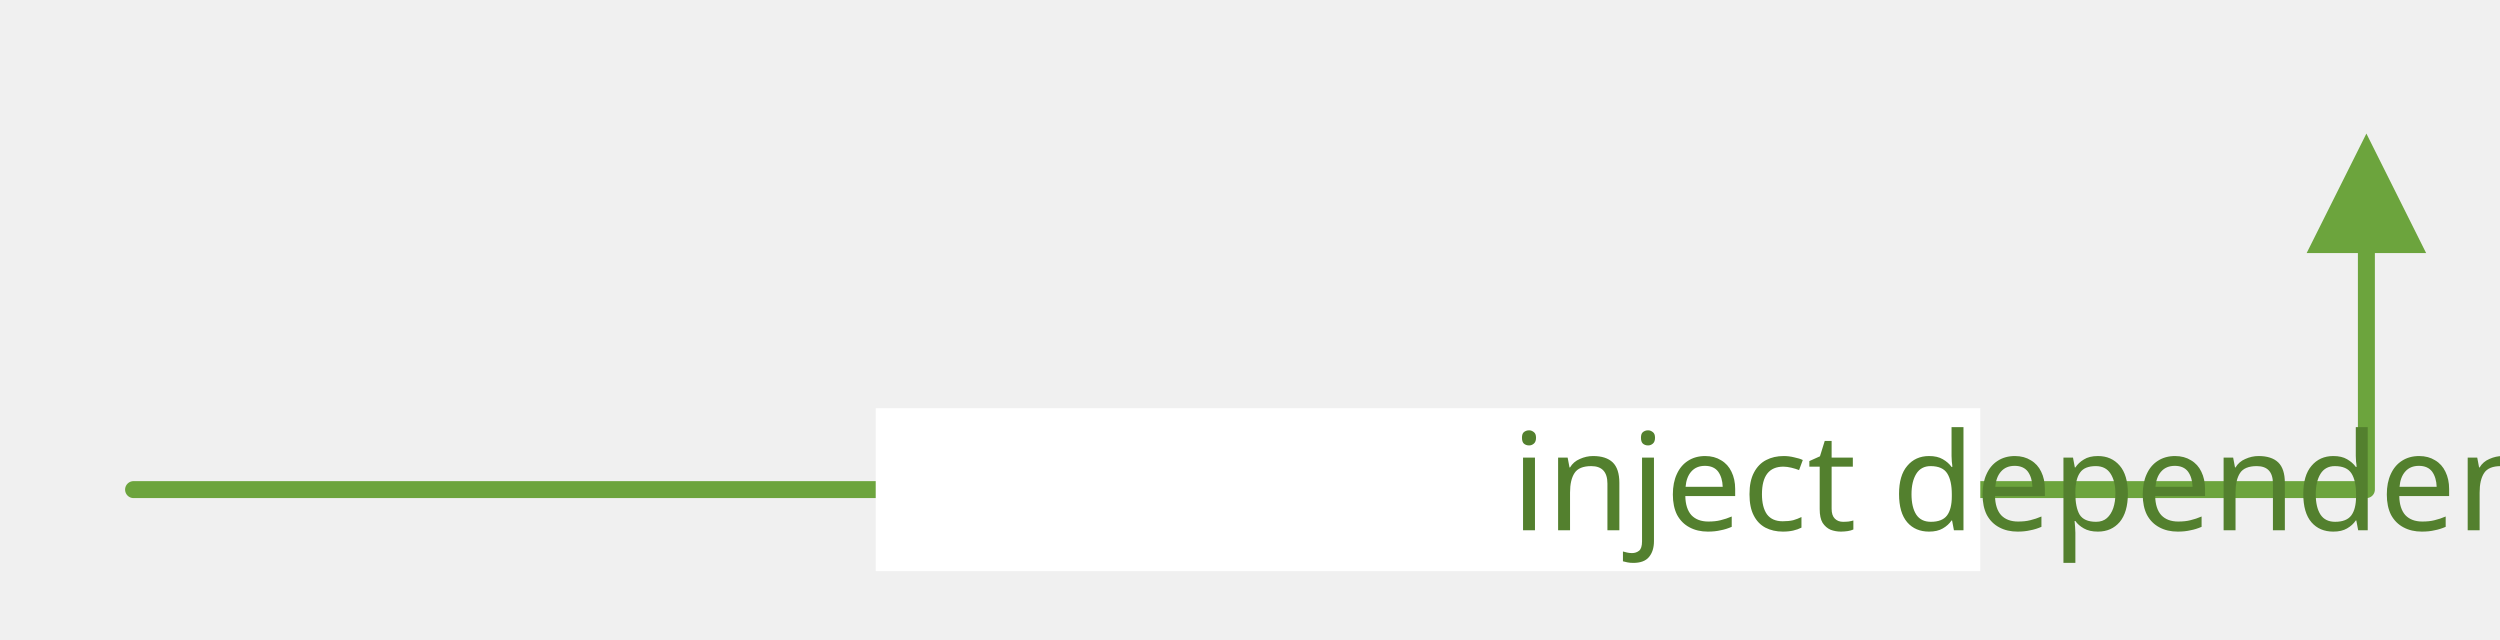
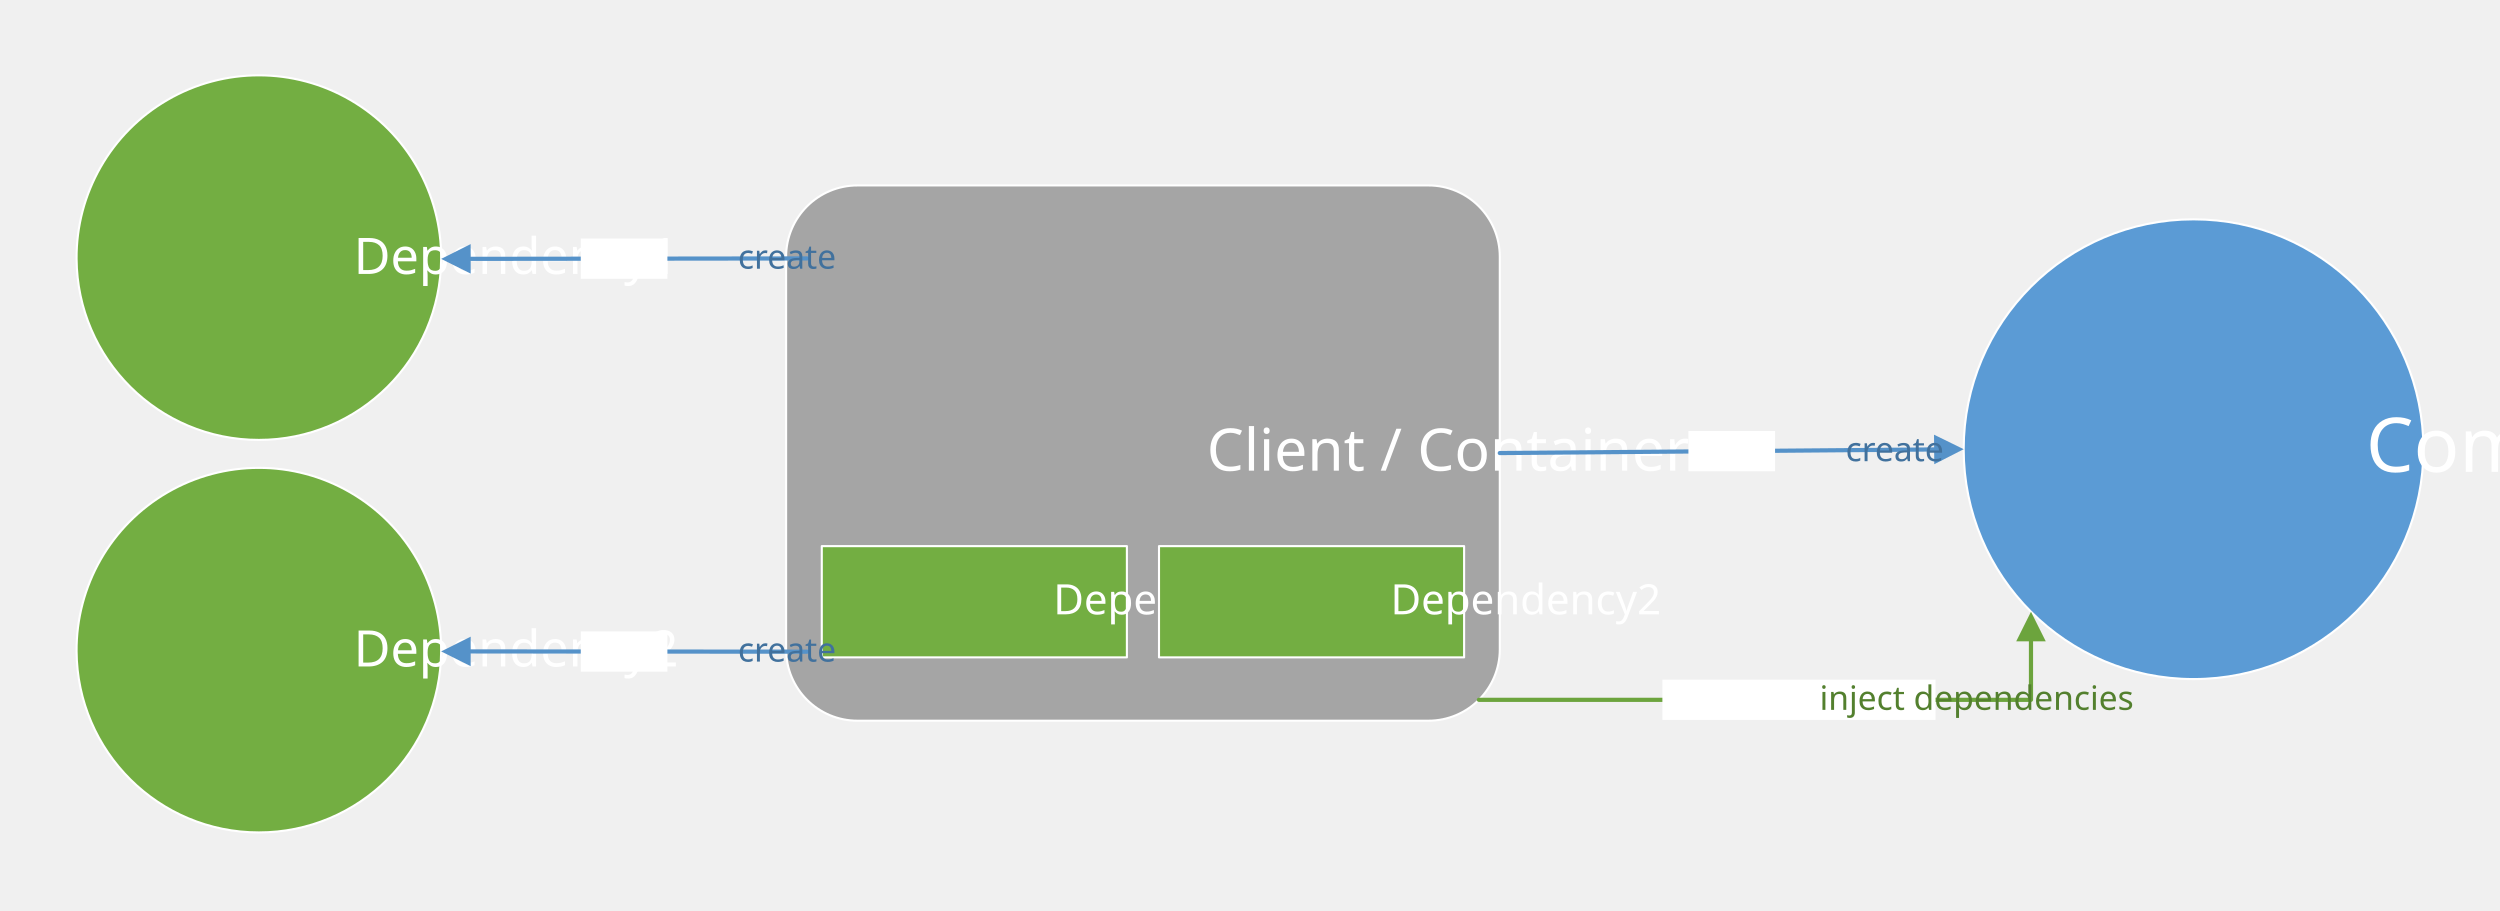
- <svg xmlns="http://www.w3.org/2000/svg" xmlns:ns1="http://schemas.microsoft.com/visio/2003/SVGExtensions/" xmlns:xlink="http://www.w3.org/1999/xlink" width="2.046in" height="0.523in" viewBox="0 0 147.314 37.652" xml:space="preserve" color-interpolation-filters="sRGB" class="st5">
-   <ns1:documentProperties ns1:langID="1033" ns1:metric="true" ns1:viewMarkup="false" />
+ <svg xmlns="http://www.w3.org/2000/svg" xmlns:ns1="http://schemas.microsoft.com/visio/2003/SVGExtensions/" xmlns:xlink="http://www.w3.org/1999/xlink" width="8.275in" height="3.013in" viewBox="0 0 595.776 216.925" xml:space="preserve" color-interpolation-filters="sRGB" class="st16">
+   <ns1:documentProperties ns1:langID="1033" ns1:metric="true" ns1:viewMarkup="false">
+     <ns1:userDefs>
+       <ns1:ud ns1:nameU="msvSubprocessMaster" ns1:prompt="" ns1:val="VT4(Rectangle)" />
+       <ns1:ud ns1:nameU="msvNoAutoConnect" ns1:val="VT0(1):26" />
+     </ns1:userDefs>
+   </ns1:documentProperties>
  <style type="text/css">
	
- 		.st1 {marker-end:url(#mrkr4-6);stroke:#6ca43d;stroke-linecap:round;stroke-linejoin:round;stroke-width:1}
- 		.st2 {fill:#6ca43d;fill-opacity:1;stroke:#6ca43d;stroke-opacity:1;stroke-width:0.284}
- 		.st3 {fill:#ffffff;stroke:none;stroke-linecap:butt;stroke-width:7.2}
- 		.st4 {fill:#53802e;font-family:Calibri;font-size:0.667em}
- 		.st5 {fill:none;fill-rule:evenodd;font-size:12px;overflow:visible;stroke-linecap:square;stroke-miterlimit:3}
+ 		.st1 {fill:#5b9bd5;stroke:#ffffff;stroke-linecap:round;stroke-linejoin:round;stroke-width:0.5}
+ 		.st2 {fill:#ffffff;font-family:Calibri;font-size:1.5em}
+ 		.st3 {fill:#73ae42;stroke:#ffffff;stroke-linecap:round;stroke-linejoin:round;stroke-width:0.5}
+ 		.st4 {fill:#ffffff;font-family:Calibri;font-size:1em}
+ 		.st5 {fill:#a5a5a5;stroke:#ffffff;stroke-linecap:round;stroke-linejoin:round;stroke-width:0.5}
+ 		.st6 {fill:#ffffff;font-family:Calibri;font-size:1.167em}
+ 		.st7 {fill:#ffffff;font-family:Calibri;font-size:0.833em}
+ 		.st8 {marker-end:url(#mrkr4-24);stroke:#5592c9;stroke-linecap:round;stroke-linejoin:round;stroke-width:1}
+ 		.st9 {fill:#5592c9;fill-opacity:1;stroke:#5592c9;stroke-opacity:1;stroke-width:0.284}
+ 		.st10 {fill:#ffffff;stroke:none;stroke-linecap:butt;stroke-width:7.2}
+ 		.st11 {fill:#41719d;font-family:Calibri;font-size:0.667em}
+ 		.st12 {fill:#ffffff;stroke:none;stroke-linecap:butt}
+ 		.st13 {marker-end:url(#mrkr4-46);stroke:#6ca43d;stroke-linecap:round;stroke-linejoin:round;stroke-width:1}
+ 		.st14 {fill:#6ca43d;fill-opacity:1;stroke:#6ca43d;stroke-opacity:1;stroke-width:0.284}
+ 		.st15 {fill:#53802e;font-family:Calibri;font-size:0.667em}
+ 		.st16 {fill:none;fill-rule:evenodd;font-size:12px;overflow:visible;stroke-linecap:square;stroke-miterlimit:3}
	
	</style>
  <defs id="Markers">
    <g id="lend4">
      <path d="M 2 1 L 0 0 L 2 -1 L 2 1 " style="stroke:none" />
    </g>
-     <marker id="mrkr4-6" class="st2" ns1:arrowType="4" ns1:arrowSize="2" ns1:setback="7.04" refX="-7.04" orient="auto" markerUnits="strokeWidth" overflow="visible">
+     <marker id="mrkr4-24" class="st9" ns1:arrowType="4" ns1:arrowSize="2" ns1:setback="7.04" refX="-7.04" orient="auto" markerUnits="strokeWidth" overflow="visible">
+       <use xlink:href="#lend4" transform="scale(-3.52,-3.52) " />
+     </marker>
+     <marker id="mrkr4-46" class="st14" ns1:arrowType="4" ns1:arrowSize="2" ns1:setback="7.04" refX="-7.04" orient="auto" markerUnits="strokeWidth" overflow="visible">
      <use xlink:href="#lend4" transform="scale(-3.52,-3.52) " />
    </marker>
  </defs>
  <g ns1:mID="0" ns1:index="1" ns1:groupContext="foregroundPage">
+     <ns1:userDefs>
+       <ns1:ud ns1:nameU="msvThemeOrder" ns1:val="VT0(0):26" />
+     </ns1:userDefs>
    <ns1:pageProperties ns1:drawingScale="0.0393701" ns1:pageScale="0.0393701" ns1:drawingUnits="24" ns1:shadowOffsetX="8.50394" ns1:shadowOffsetY="-8.50394" />
    <ns1:layer ns1:name="Connector" ns1:index="0" />
-     <g id="shape19-1" ns1:mID="19" ns1:groupContext="shape" ns1:layerMember="0" transform="translate(7.87096,-8.80178)">
+     <g id="shape1-1" ns1:mID="1" ns1:groupContext="shape" transform="translate(467.967,-55.1004)">
+       <ns1:userDefs>
+         <ns1:ud ns1:nameU="visVersion" ns1:val="VT0(15):26" />
+       </ns1:userDefs>
      <ns1:textBlock ns1:margins="rect(4,4,4,4)" ns1:tabSpace="42.5197" />
-       <ns1:textRect cx="76.276" cy="37.652" width="74.91" height="17.604" />
-       <path d="M0 37.65 L131.57 37.65 L131.57 23.71" class="st1" />
-       <rect ns1:rectContext="textBkgnd" x="43.731" y="32.852" width="65.088" height="9.6" class="st3" />
-       <text x="43.73" y="40.05" class="st4" ns1:langID="1045">
+       <ns1:textRect cx="54.779" cy="162.146" width="95.87" height="82.169" />
+       <path d="M0 162.15 A54.779 54.779 0 0 1 109.56 162.15 A54.779 54.779 0 1 1 -0 162.15 Z" class="st1" />
+       <text x="11.62" y="167.55" class="st2" ns1:langID="1045">
+         <ns1:paragraph ns1:horizAlign="1" />
+         <ns1:tabList />Component</text>
+     </g>
+     <g id="shape4-4" ns1:mID="4" ns1:groupContext="shape" transform="translate(18.25,-18.25)">
+       <ns1:userDefs>
+         <ns1:ud ns1:nameU="visVersion" ns1:val="VT0(15):26" />
+       </ns1:userDefs>
+       <ns1:textBlock ns1:margins="rect(4,4,4,4)" ns1:tabSpace="42.5197" />
+       <ns1:textRect cx="43.441" cy="173.484" width="76.03" height="65.161" />
+       <path d="M0 173.48 A43.441 43.441 0 1 1 86.88 173.48 A43.441 43.441 0 0 1 0 173.48 Z" class="st3" />
+       <text x="9.89" y="177.08" class="st4" ns1:langID="1045">
+         <ns1:paragraph ns1:horizAlign="1" />
+         <ns1:tabList />Dependency2</text>
+     </g>
+     <g id="shape5-7" ns1:mID="5" ns1:groupContext="shape" transform="translate(18.25,-111.793)">
+       <ns1:userDefs>
+         <ns1:ud ns1:nameU="visVersion" ns1:val="VT0(15):26" />
+       </ns1:userDefs>
+       <ns1:textBlock ns1:margins="rect(4,4,4,4)" ns1:tabSpace="42.5197" />
+       <ns1:textRect cx="43.441" cy="173.484" width="76.03" height="65.161" />
+       <path d="M0 173.48 A43.441 43.441 0 1 1 86.88 173.48 A43.441 43.441 0 0 1 0 173.48 Z" class="st3" />
+       <text x="9.89" y="177.08" class="st4" ns1:langID="1045">
+         <ns1:paragraph ns1:horizAlign="1" />
+         <ns1:tabList />Dependency1</text>
+     </g>
+     <g id="shape10-10" ns1:mID="10" ns1:groupContext="shape" transform="translate(187.337,-45.1791)">
+       <ns1:userDefs>
+         <ns1:ud ns1:nameU="CTypeTopLeftSnip" ns1:prompt="" ns1:val="VT0(0):5" />
+         <ns1:ud ns1:nameU="CTypeTopRightSnip" ns1:prompt="" ns1:val="VT0(0):5" />
+         <ns1:ud ns1:nameU="CTypeBotLeftSnip" ns1:prompt="" ns1:val="VT0(0):5" />
+         <ns1:ud ns1:nameU="CTypeBotRightSnip" ns1:prompt="" ns1:val="VT0(0):5" />
+         <ns1:ud ns1:nameU="CornerLockHoriz" ns1:prompt="" ns1:val="VT0(1):5" />
+         <ns1:ud ns1:nameU="CornerLockVert" ns1:prompt="" ns1:val="VT0(1):5" />
+         <ns1:ud ns1:nameU="CornerLockDiag" ns1:prompt="" ns1:val="VT0(0):5" />
+         <ns1:ud ns1:nameU="TopLeftOffset" ns1:prompt="" ns1:val="VT0(0.15748031496063):24" />
+         <ns1:ud ns1:nameU="TopRightOffset" ns1:prompt="" ns1:val="VT0(0.15748031496063):24" />
+         <ns1:ud ns1:nameU="BotLeftOffset" ns1:prompt="" ns1:val="VT0(0.15748031496063):24" />
+         <ns1:ud ns1:nameU="BotRightOffset" ns1:prompt="" ns1:val="VT0(0.15748031496063):24" />
+         <ns1:ud ns1:nameU="visVersion" ns1:prompt="" ns1:val="VT0(15):26" />
+         <ns1:ud ns1:nameU="TopLeftOffset" ns1:prompt="" ns1:val="VT0(0.2362204751795):1" />
+         <ns1:ud ns1:nameU="TopRightOffset" ns1:prompt="" ns1:val="VT0(0.2362204751795):1" />
+         <ns1:ud ns1:nameU="BotLeftOffset" ns1:prompt="" ns1:val="VT0(0.2362204751795):1" />
+         <ns1:ud ns1:nameU="BotRightOffset" ns1:prompt="" ns1:val="VT0(0.2362204751795):1" />
+       </ns1:userDefs>
+       <ns1:textBlock ns1:margins="rect(4,4,4,4)" ns1:tabSpace="42.5197" />
+       <ns1:textRect cx="85.039" cy="153.146" width="170.08" height="127.559" />
+       <path d="M17.01 216.93 L153.07 216.93 A17.008 17.008 -180 0 0 170.08 199.92 L170.08 106.37 A17.008 17.008 -180 0        0 153.07 89.37 L17.01 89.37 A17.008 17.008 -180 0 0 -0 106.37 L0 199.92 A17.008 17.008 -180 0 0 17.01        216.93 Z" class="st5" />
+       <text x="34.71" y="157.35" class="st6" ns1:langID="1045">
+         <ns1:paragraph ns1:horizAlign="1" />
+         <ns1:tabList />Client / Container</text>
+     </g>
+     <g id="shape12-13" ns1:mID="12" ns1:groupContext="shape" transform="translate(195.841,-60.2708)">
+       <ns1:userDefs>
+         <ns1:ud ns1:nameU="visVersion" ns1:val="VT0(15):26" />
+       </ns1:userDefs>
+       <ns1:textBlock ns1:margins="rect(4,4,4,4)" ns1:tabSpace="42.5197" />
+       <ns1:textRect cx="36.354" cy="203.67" width="72.71" height="26.51" />
+       <rect x="0" y="190.416" width="72.709" height="26.51" class="st3" />
+       <text x="8.4" y="206.67" class="st7" ns1:langID="1045">
+         <ns1:paragraph ns1:horizAlign="1" />
+         <ns1:tabList />Dependency1</text>
+     </g>
+     <g id="shape13-16" ns1:mID="13" ns1:groupContext="shape" transform="translate(276.203,-60.2708)">
+       <ns1:userDefs>
+         <ns1:ud ns1:nameU="visVersion" ns1:val="VT0(15):26" />
+       </ns1:userDefs>
+       <ns1:textBlock ns1:margins="rect(4,4,4,4)" ns1:tabSpace="42.5197" />
+       <ns1:textRect cx="36.354" cy="203.67" width="72.71" height="26.51" />
+       <rect x="0" y="190.416" width="72.709" height="26.51" class="st3" />
+       <text x="8.4" y="206.67" class="st7" ns1:langID="1045">
+         <ns1:paragraph ns1:horizAlign="1" />
+         <ns1:tabList />Dependency2</text>
+     </g>
+     <g id="shape14-19" ns1:mID="14" ns1:groupContext="shape" ns1:layerMember="0" transform="translate(192.318,-162.373)">
+       <ns1:textBlock ns1:margins="rect(4,4,4,4)" ns1:tabSpace="42.5197" />
+       <ns1:textRect cx="-43.593" cy="224.012" width="40" height="17.604" />
+       <path d="M0 223.96 L-80.15 224.06" class="st8" />
+       <rect ns1:rectContext="textBkgnd" x="-53.915" y="219.212" width="20.644" height="9.6" class="st10" />
+       <text x="-53.92" y="226.41" class="st11" ns1:langID="1045">
+         <ns1:paragraph ns1:horizAlign="1" />
+         <ns1:tabList />create</text>
+     </g>
+     <g id="shape15-27" ns1:mID="15" ns1:groupContext="shape" ns1:layerMember="0" transform="translate(192.318,-54.5702)">
+       <ns1:textBlock ns1:margins="rect(4,4,4,4)" ns1:tabSpace="42.5197" />
+       <ns1:textRect cx="-43.593" cy="209.839" width="40" height="17.604" />
+       <path d="M0 209.87 L-80.15 209.81" class="st8" />
+       <rect ns1:rectContext="textBkgnd" x="-53.915" y="205.039" width="20.644" height="9.6" class="st10" />
+       <text x="-53.92" y="212.24" class="st11" ns1:langID="1045">
+         <ns1:paragraph ns1:horizAlign="1" />
+         <ns1:tabList />create</text>
+     </g>
+     <g id="shape16-34" ns1:mID="16" ns1:groupContext="shape" ns1:layerMember="0" transform="translate(357.415,-102.333)">
+       <ns1:textBlock ns1:margins="rect(4,4,4,4)" ns1:tabSpace="42.5197" />
+       <ns1:textRect cx="55.276" cy="209.839" width="40" height="17.604" />
+       <path d="M0 210.3 L103.51 209.44" class="st8" />
+       <rect ns1:rectContext="textBkgnd" x="44.953" y="205.039" width="20.644" height="9.6" class="st12" />
+       <text x="44.95" y="212.24" class="st11" ns1:langID="1045">
+         <ns1:paragraph ns1:horizAlign="1" />
+         <ns1:tabList />create</text>
+     </g>
+     <g id="shape19-41" ns1:mID="19" ns1:groupContext="shape" ns1:layerMember="0" transform="translate(352.434,-50.1608)">
+       <ns1:textBlock ns1:margins="rect(4,4,4,4)" ns1:tabSpace="42.5197" />
+       <ns1:textRect cx="76.276" cy="216.925" width="74.91" height="17.604" />
+       <path d="M0 216.93 L131.57 216.93 L131.57 202.99" class="st13" />
+       <rect ns1:rectContext="textBkgnd" x="43.731" y="212.125" width="65.088" height="9.6" class="st10" />
+       <text x="43.73" y="219.33" class="st15" ns1:langID="1045">
        <ns1:paragraph ns1:horizAlign="1" />
        <ns1:tabList />inject dependencies</text>
    </g>
  </g>
</svg>
